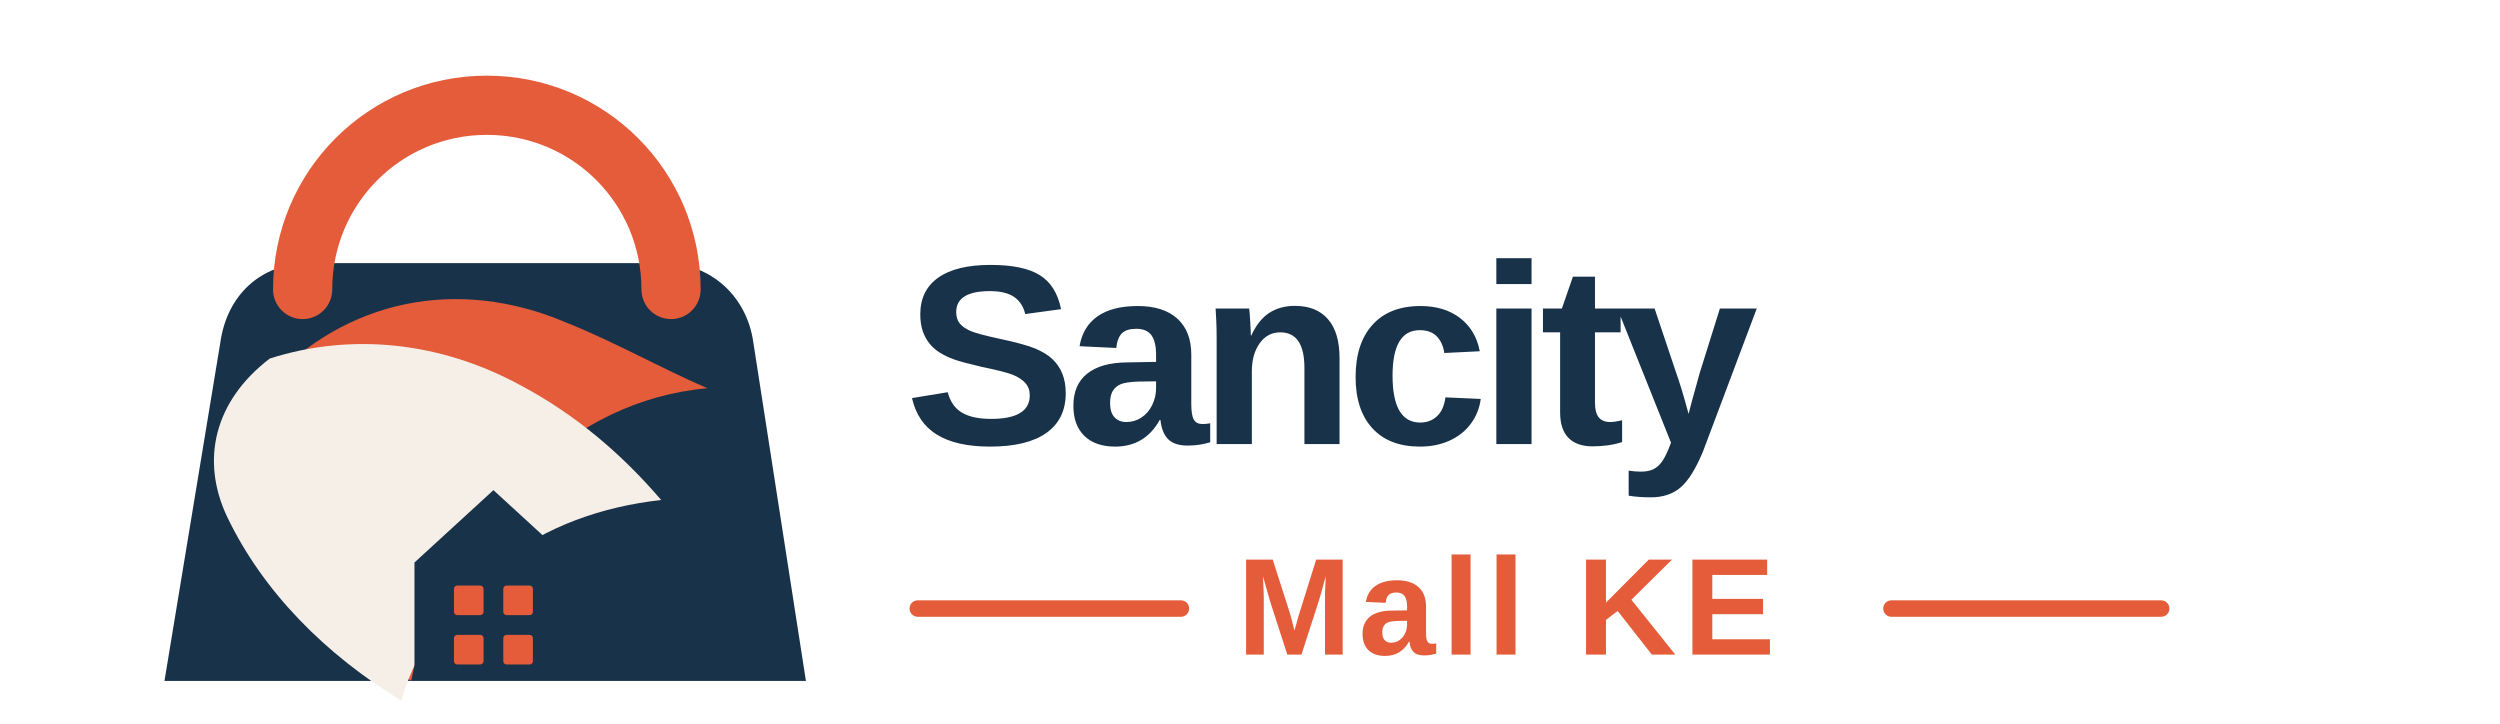
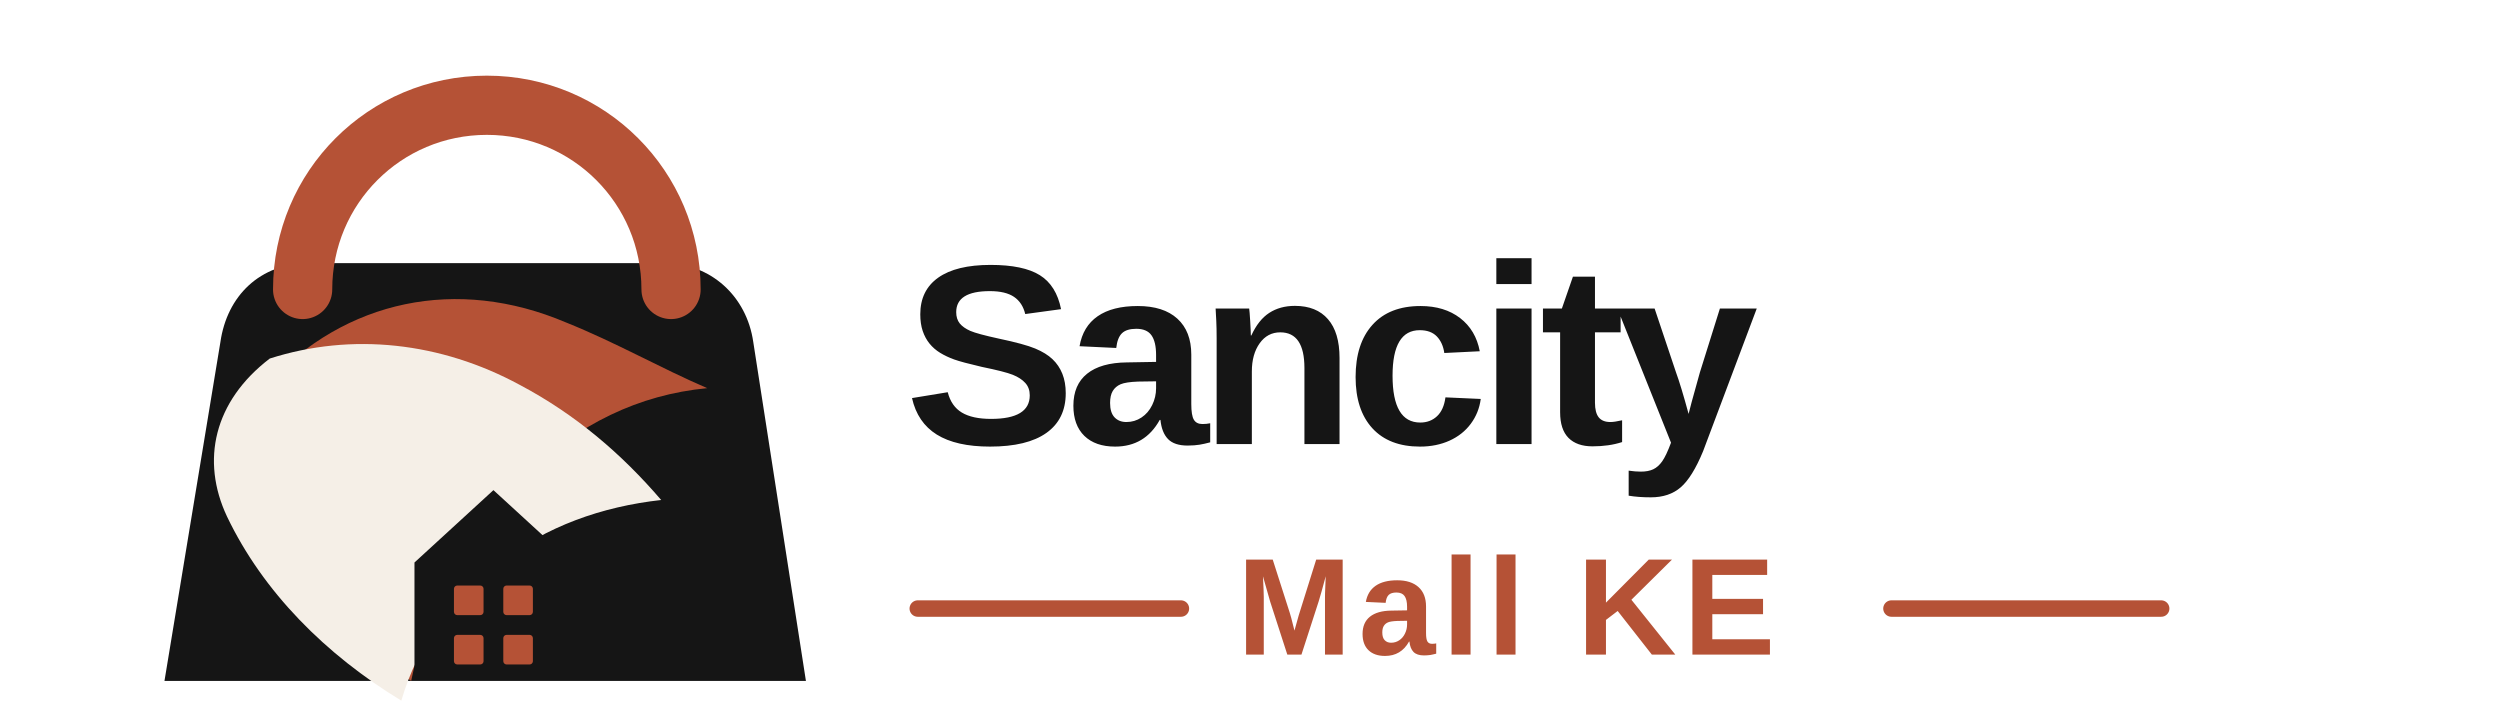
<svg xmlns="http://www.w3.org/2000/svg" viewBox="0 0 760 220" role="img" aria-labelledby="title desc">
  <g fill="none" fill-rule="evenodd">
    <g transform="translate(22 18)">
-       <path d="M48 62h132c14 0 25 10 27 24l16 103H28L45 86c2-14 12-24 27-24Z" fill="#18324A" />
-       <path d="M70 70c0-31 25-56 56-56s56 25 56 56" stroke="#E45C3A" stroke-width="18" stroke-linecap="round" />
-       <path d="M59 99c24-26 58-33 91-19 15 6 29 14 43 20-21 2-39 11-55 26-21 19-31 43-35 63-17-11-33-24-43-42-10-17-11-33-1-48Z" fill="#E45C3A" />
+       <path d="M48 62h132c14 0 25 10 27 24l16 103H28L45 86c2-14 12-24 27-24Z" fill="#151515" />
+       <path d="M70 70c0-31 25-56 56-56s56 25 56 56" stroke="#B55236" stroke-width="18" stroke-linecap="round" />
+       <path d="M59 99c24-26 58-33 91-19 15 6 29 14 43 20-21 2-39 11-55 26-21 19-31 43-35 63-17-11-33-24-43-42-10-17-11-33-1-48Z" fill="#B55236" />
      <path d="M60 91c25-8 52-5 76 8 17 9 31 21 43 35-18 2-35 8-49 19-15 11-25 25-30 42-23-14-42-33-53-56-8-17-4-35 13-48Z" fill="#F5EFE7" />
-       <path d="M104 153l24-22 24 22v33h-48Z" fill="#18324A" />
-       <rect x="116" y="160" width="9" height="9" rx="1" fill="#E45C3A" />
-       <rect x="131" y="160" width="9" height="9" rx="1" fill="#E45C3A" />
-       <rect x="116" y="175" width="9" height="9" rx="1" fill="#E45C3A" />
-       <rect x="131" y="175" width="9" height="9" rx="1" fill="#E45C3A" />
+       <path d="M104 153l24-22 24 22v33h-48Z" fill="#151515" />
+       <rect x="116" y="160" width="9" height="9" rx="1" fill="#B55236" />
+       <rect x="131" y="160" width="9" height="9" rx="1" fill="#B55236" />
+       <rect x="116" y="175" width="9" height="9" rx="1" fill="#B55236" />
+       <rect x="131" y="175" width="9" height="9" rx="1" fill="#B55236" />
    </g>
    <g transform="translate(275 53)">
-       <text x="0" y="82" fill="#18324A" font-family="Arial, Helvetica, sans-serif" font-size="78" font-weight="800" letter-spacing="-3">Sancity</text>
-       <line x1="4" x2="84" y1="132" y2="132" stroke="#E45C3A" stroke-width="5" stroke-linecap="round" />
-       <text x="101" y="146" fill="#E45C3A" font-family="Arial, Helvetica, sans-serif" font-size="42" font-weight="700" letter-spacing="2">Mall KE</text>
-       <line x1="300" x2="382" y1="132" y2="132" stroke="#E45C3A" stroke-width="5" stroke-linecap="round" />
+       <text x="0" y="82" fill="#151515" font-family="Arial, Helvetica, sans-serif" font-size="78" font-weight="800" letter-spacing="-3">Sancity</text>
+       <line x1="4" x2="84" y1="132" y2="132" stroke="#B55236" stroke-width="5" stroke-linecap="round" />
+       <text x="101" y="146" fill="#B55236" font-family="Arial, Helvetica, sans-serif" font-size="42" font-weight="700" letter-spacing="2">Mall KE</text>
+       <line x1="300" x2="382" y1="132" y2="132" stroke="#B55236" stroke-width="5" stroke-linecap="round" />
    </g>
  </g>
</svg>
